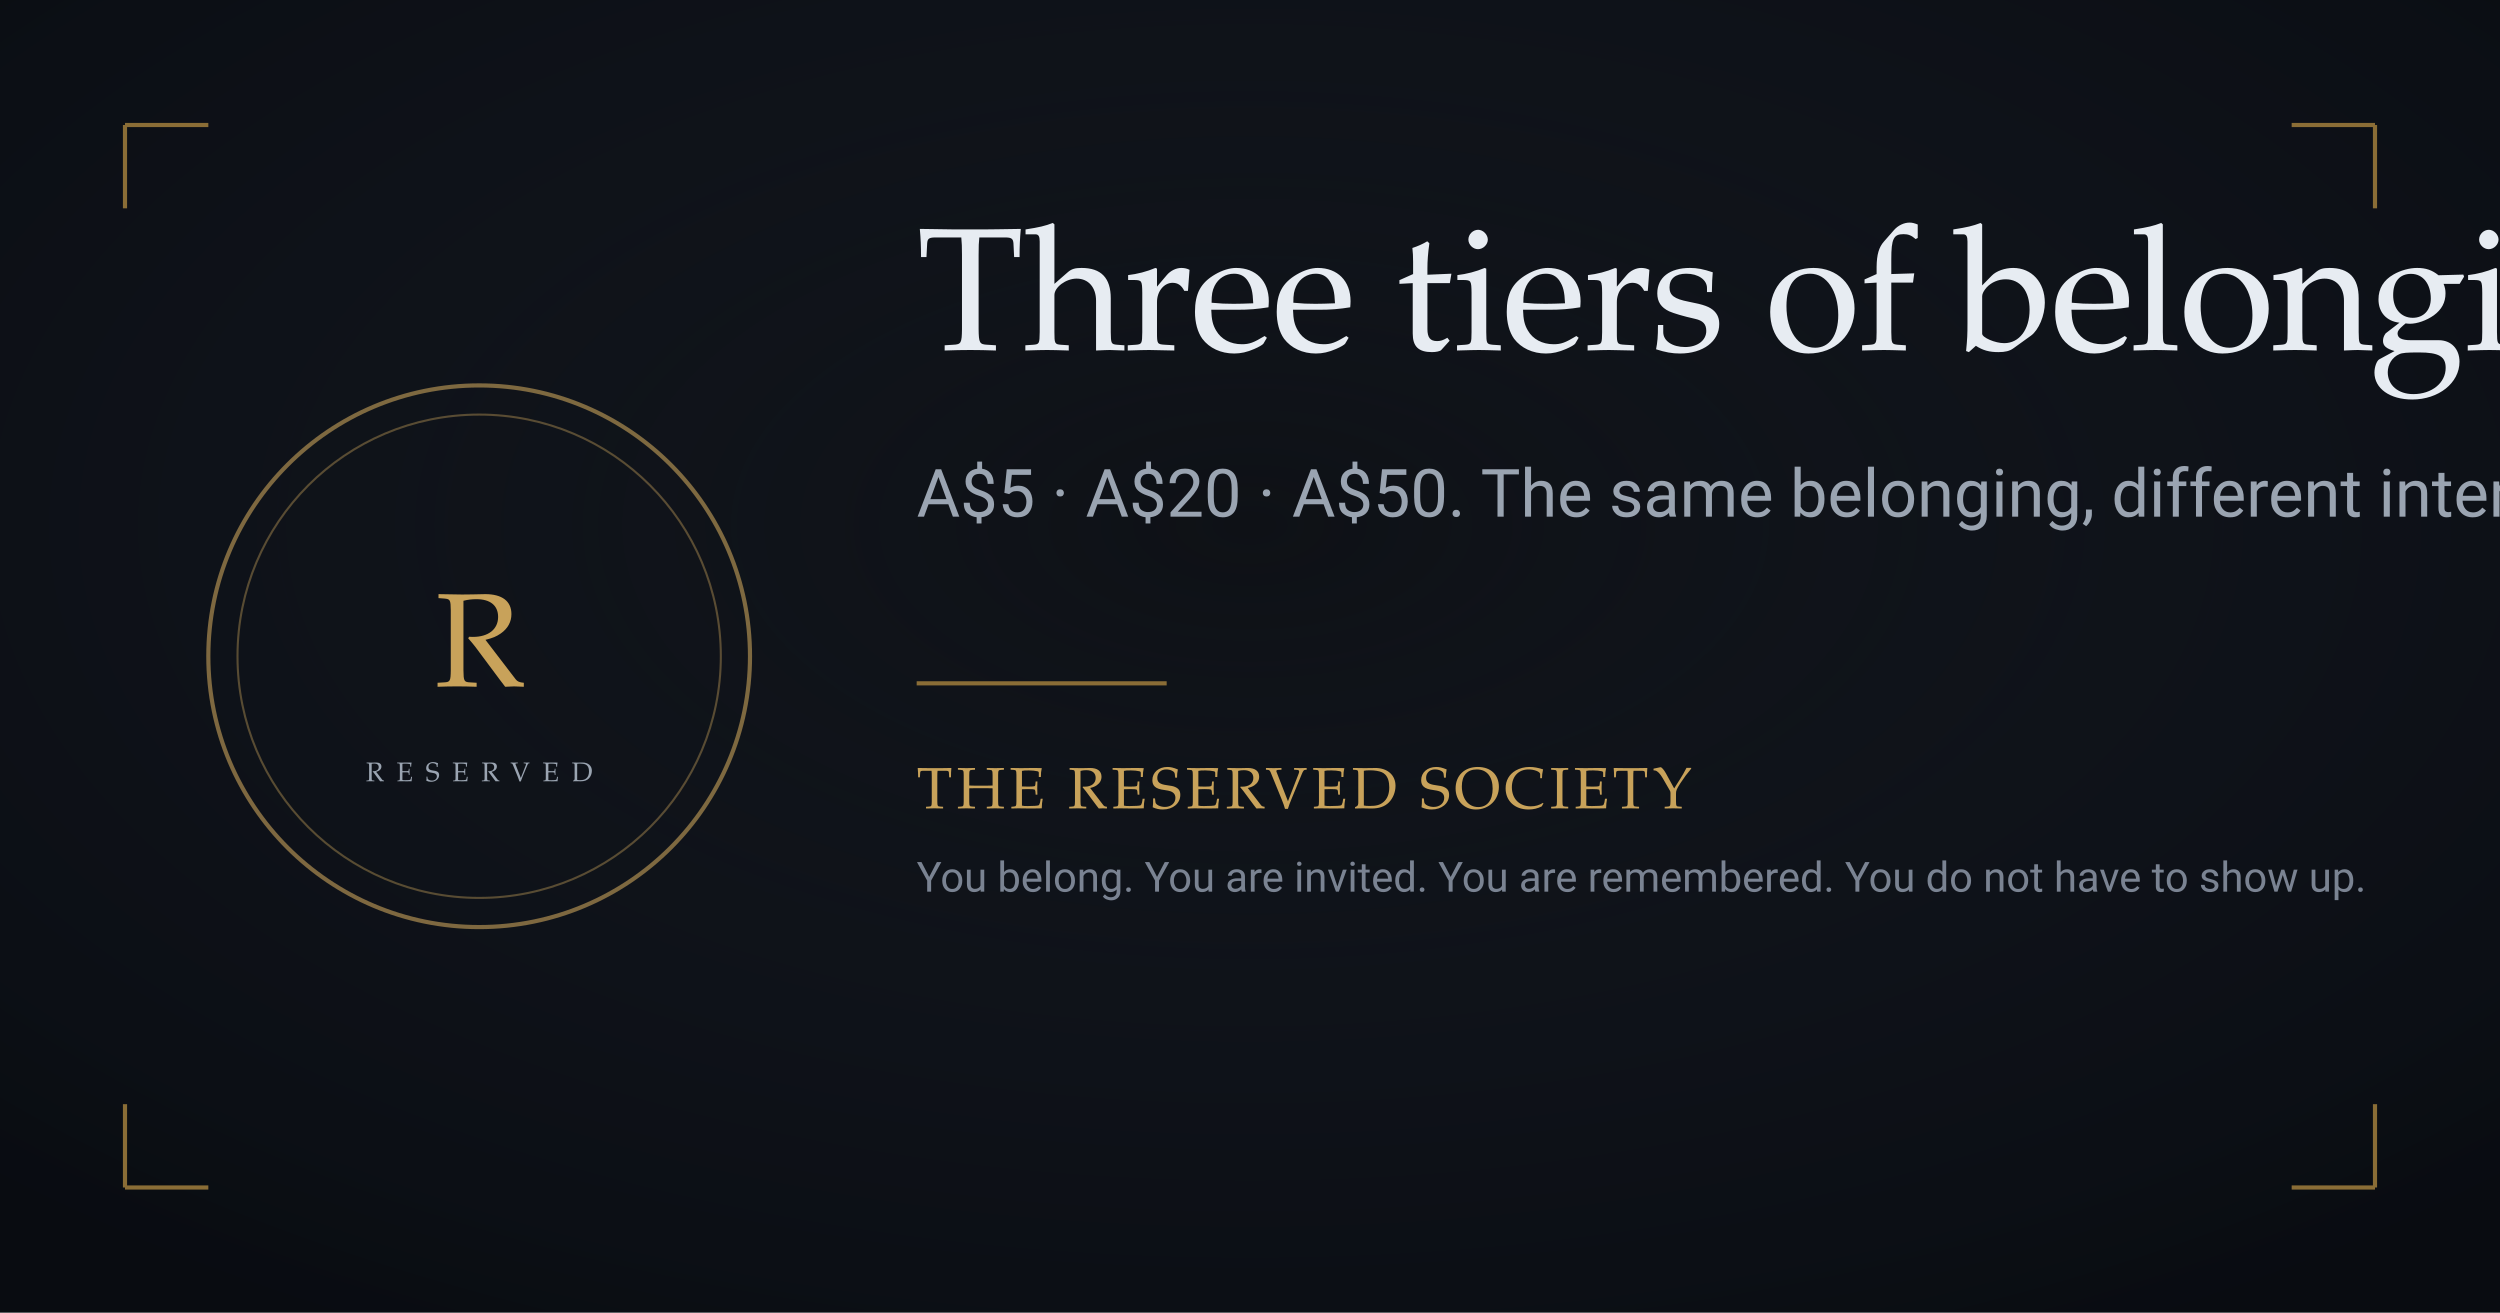
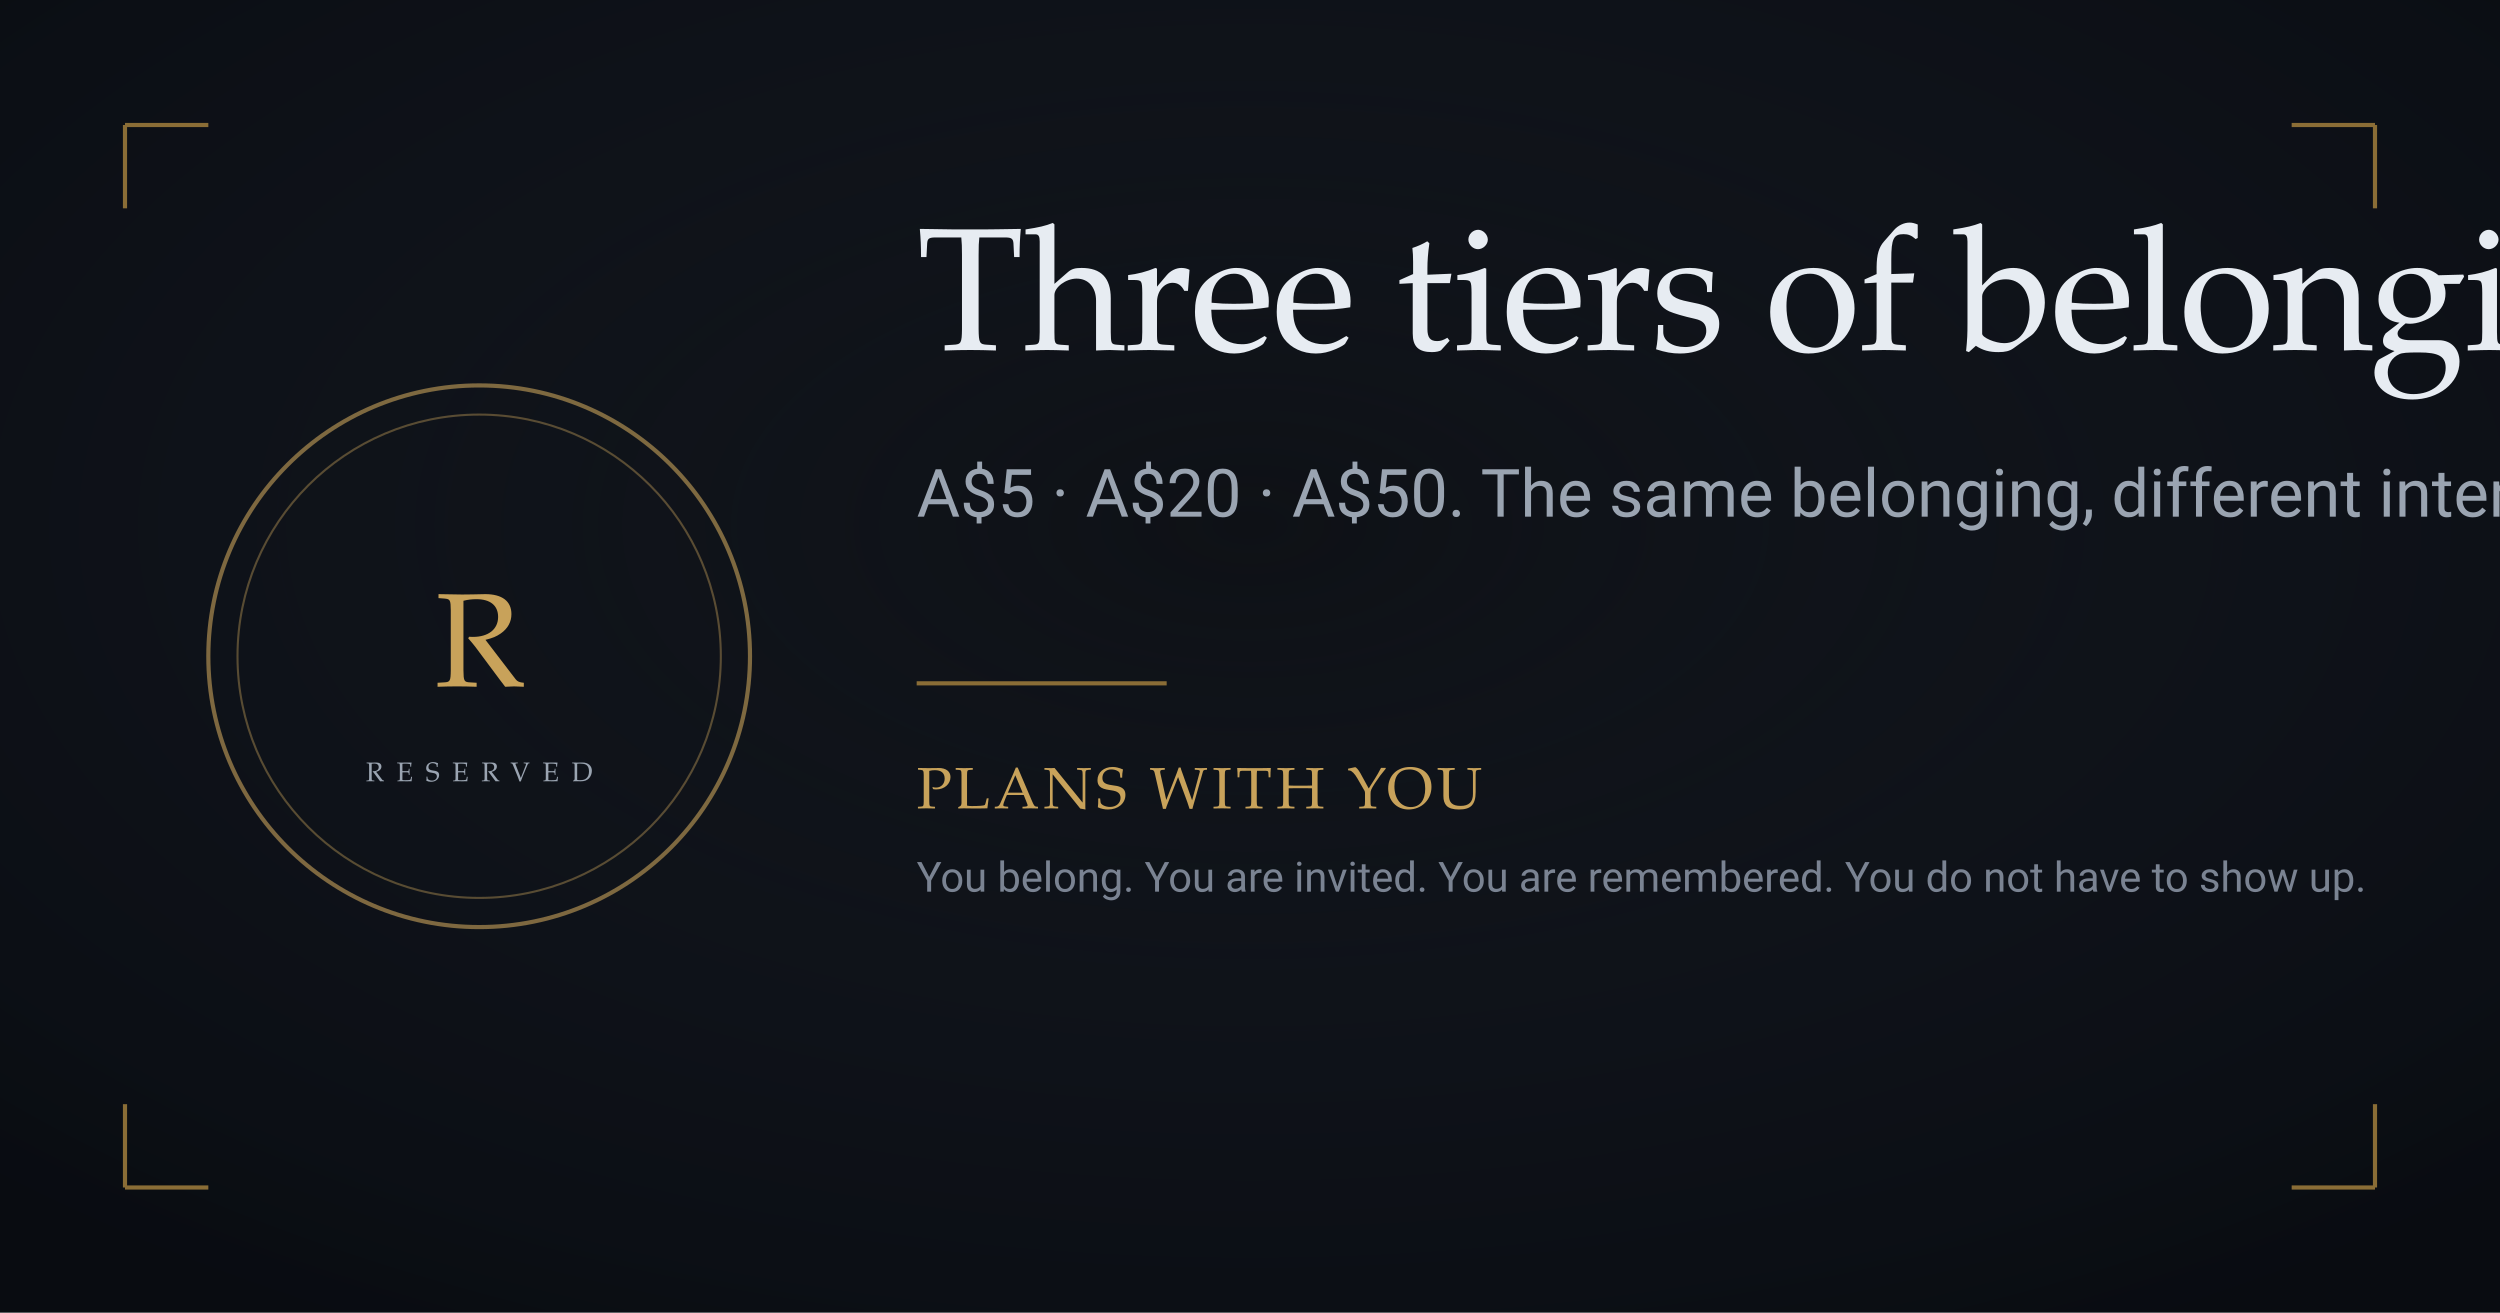
<svg xmlns="http://www.w3.org/2000/svg" width="1200" height="630" viewBox="0 0 1200 630" role="img" aria-label="Three tiers of belonging">
  <defs>
    <radialGradient id="g" cx="50%" cy="40%" r="70%">
      <stop offset="0%" stop-color="#1b2230" stop-opacity="0" />
      <stop offset="100%" stop-color="#070a0f" stop-opacity="0.7" />
    </radialGradient>
  </defs>
  <rect fill="#0e1116" width="1200" height="630" />
  <rect width="1200" height="630" fill="url(#g)" />
  <g stroke="#8a6d36" stroke-width="2" fill="none">
    <path d="M 60 60 L 60 100 M 60 60 L 100 60" />
    <path d="M 1140 60 L 1140 100 M 1140 60 L 1100 60" />
    <path d="M 60 570 L 60 530 M 60 570 L 100 570" />
    <path d="M 1140 570 L 1140 530 M 1140 570 L 1100 570" />
  </g>
  <g transform="translate(230, 315)">
    <circle r="130" fill="none" stroke="#c8a25a" stroke-width="2" opacity="0.6" />
    <circle r="116" fill="none" stroke="#c8a25a" stroke-width="1" opacity="0.4" />
    <text font-family="&quot;Iowan Old Style&quot;, &quot;Palatino Linotype&quot;, Palatino, &quot;Source Serif Pro&quot;, Georgia, serif" fill="#c8a25a" text-anchor="middle" dominant-baseline="central" font-size="64" letter-spacing="2">R</text>
    <text font-family="&quot;Iowan Old Style&quot;, &quot;Palatino Linotype&quot;, Palatino, &quot;Source Serif Pro&quot;, Georgia, serif" fill="#9aa4b1" text-anchor="middle" font-size="13" letter-spacing="6" y="60">RESERVED</text>
  </g>
  <g transform="translate(440, 168)">
    <text font-family="&quot;Iowan Old Style&quot;, &quot;Palatino Linotype&quot;, Palatino, &quot;Source Serif Pro&quot;, Georgia, serif" fill="#e7ecf2" x="0" y="0" font-size="84" font-weight="400" letter-spacing="-1">Three tiers of belonging</text>
    <text font-family="ui-sans-serif, system-ui, -apple-system, &quot;Segoe UI&quot;, Roboto, &quot;Helvetica Neue&quot;, Arial, sans-serif" fill="#9aa4b1" x="0" y="80" font-size="32" font-weight="400">A$5 · A$20 · A$50. The same belonging, different intensity.</text>
    <line x1="0" x2="120" y1="160" y2="160" stroke="#8a6d36" stroke-width="2" />
-     <text font-family="&quot;Iowan Old Style&quot;, &quot;Palatino Linotype&quot;, Palatino, &quot;Source Serif Pro&quot;, Georgia, serif" fill="#c8a25a" x="0" y="220" font-size="28" letter-spacing="2">THE RESERVED SOCIETY</text>
+     <text font-family="&quot;Iowan Old Style&quot;, &quot;Palatino Linotype&quot;, Palatino, &quot;Source Serif Pro&quot;, Georgia, serif" fill="#c8a25a" x="0" y="220" font-size="28" letter-spacing="2">PLANS WITH YOU</text>
    <text font-family="ui-sans-serif, system-ui, -apple-system, &quot;Segoe UI&quot;, Roboto, &quot;Helvetica Neue&quot;, Arial, sans-serif" fill="#7a8392" x="0" y="260" font-size="20">You belong. You are invited. You are remembered. You do not have to show up.</text>
  </g>
</svg>
